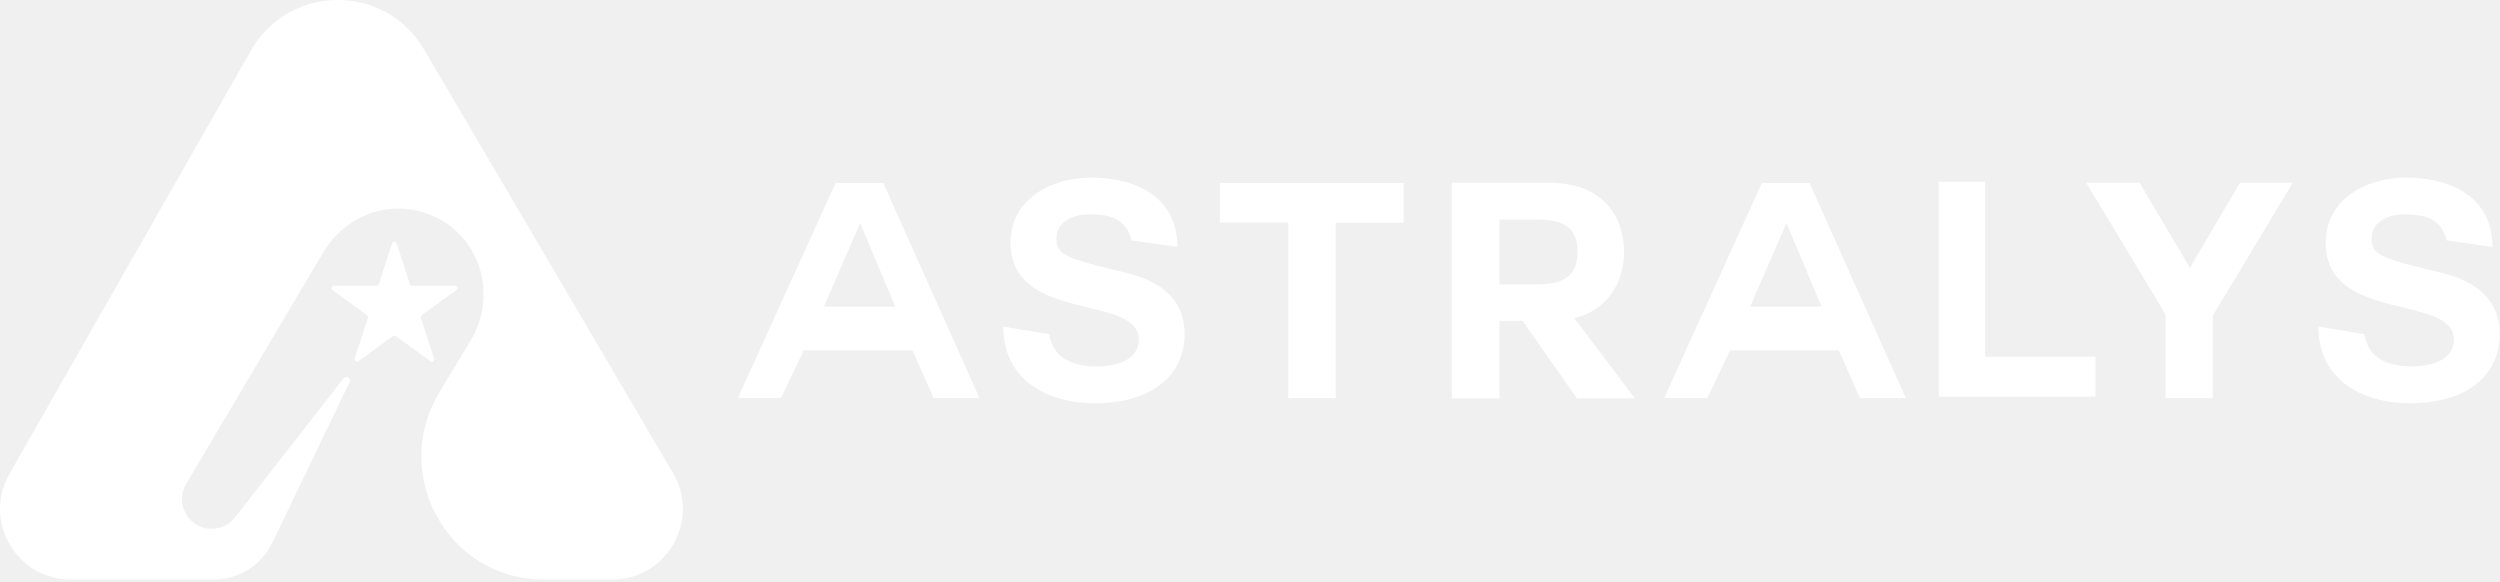
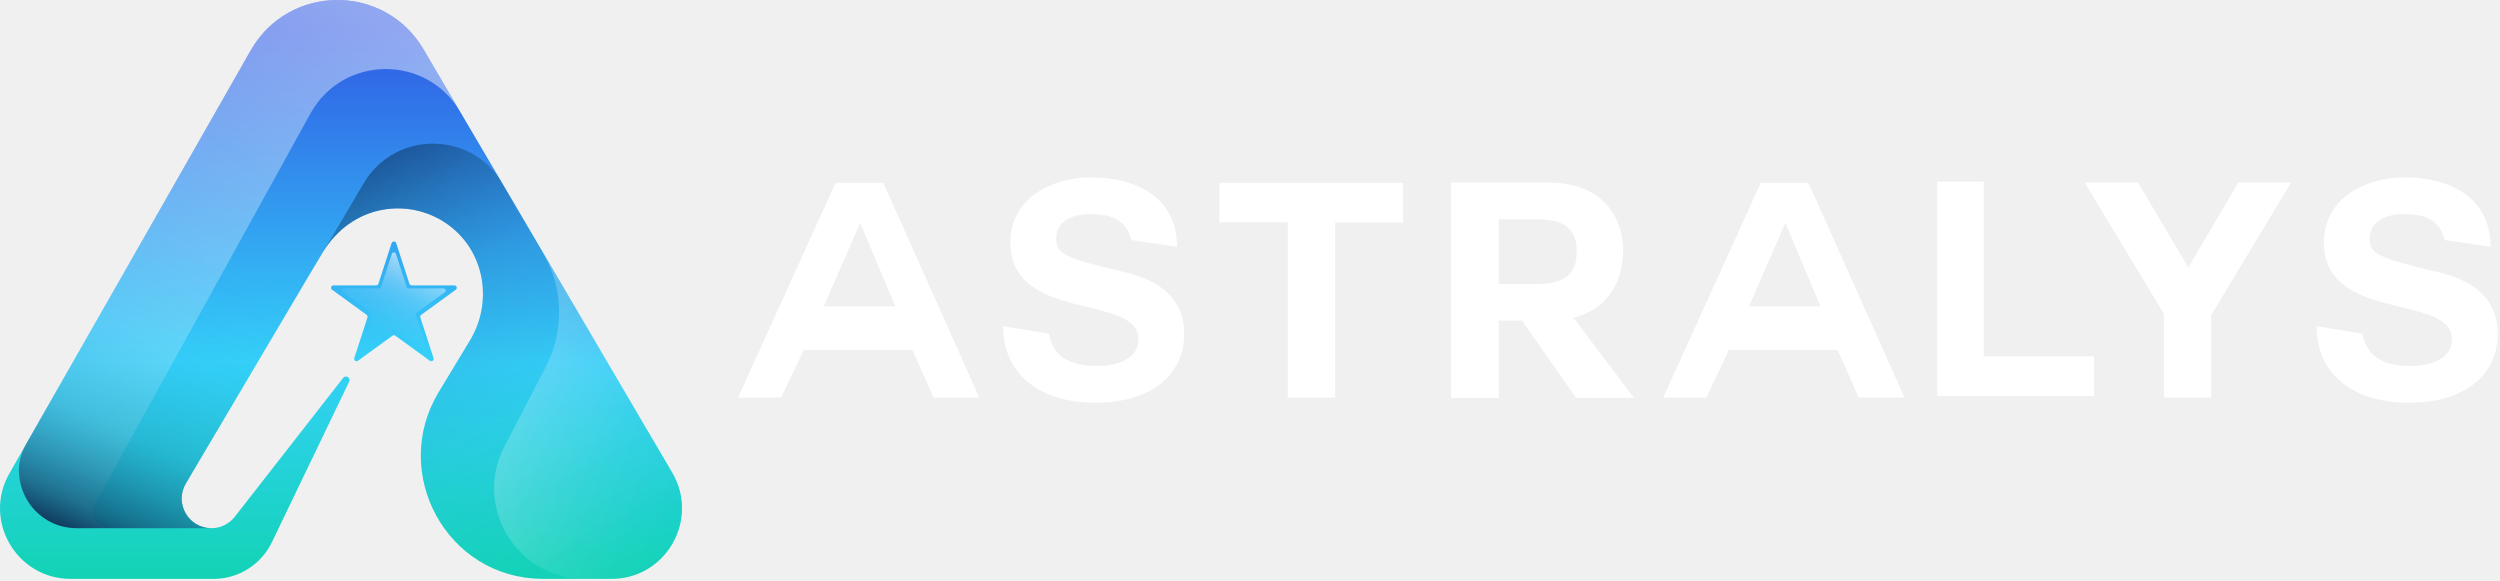
- <svg xmlns="http://www.w3.org/2000/svg" width="826" height="192" viewBox="0 0 826 192" fill="none">
-   <path d="M243.787 131.53L276.08 60.466H291.829L323.624 131.53H308.476L301.501 115.781H265.523L258.05 131.53H243.801H243.787ZM284.148 73.823L272.188 101.332H295.811L284.252 73.823H284.155H284.148Z" fill="white" />
-   <path d="M346.638 110.402C348.235 119.77 356.607 121.063 362.387 121.063C367.869 121.063 376.241 119.466 376.241 112.193C376.241 97.045 333.883 106.807 333.883 80.204C333.883 65.555 347.634 58.676 360.493 58.676C375.343 58.676 388.997 65.154 388.997 81.601L373.849 79.409C371.955 71.141 364.682 70.837 359.794 70.837C354.907 70.837 349.03 72.931 349.03 78.911C349.03 84.193 352.418 85.389 370.261 89.676C375.543 90.969 391.389 94.259 391.389 110.402C391.389 123.462 381.226 133.223 361.785 133.223C345.836 133.223 331.491 125.453 331.491 107.906L346.638 110.395V110.402Z" fill="white" />
-   <path d="M425.666 73.526H403.045V60.473H463.738V73.629H441.311V131.536H425.666V73.533V73.526Z" fill="white" />
-   <path d="M520.241 105.224L540.173 131.633H521.036L503.096 106.019H495.422V131.633H479.673V60.377H511.766C529.706 60.377 536.578 71.638 536.578 83.198C536.578 92.863 531.497 102.631 519.633 105.224H520.235H520.241ZM495.429 72.537V93.962H507.59C515.063 93.962 521.244 92.268 521.244 83.198C521.244 74.127 515.063 72.537 507.59 72.537H495.429Z" fill="white" />
-   <path d="M549.838 131.53L582.131 60.466H597.88L629.675 131.53H614.528L607.552 115.781H571.574L564.101 131.53H549.852H549.838ZM590.199 73.823L578.239 101.332H601.862L590.303 73.823H590.206H590.199Z" fill="white" />
-   <path d="M640.528 131.031V60.072H655.876V117.875H692.351V131.031H640.528Z" fill="white" />
-   <path d="M715.477 103.827L689.269 60.377H706.912L723.552 88.48L740.096 60.377H757.539L731.13 104.228V131.537H715.484V103.827H715.477Z" fill="white" />
-   <path d="M781.155 110.402C782.752 119.77 791.124 121.063 796.904 121.063C802.386 121.063 810.759 119.466 810.759 112.193C810.759 97.045 768.4 106.807 768.4 80.204C768.4 65.555 782.151 58.676 795.01 58.676C809.86 58.676 823.514 65.154 823.514 81.601L808.367 79.409C806.472 71.141 799.199 70.837 794.311 70.837C789.424 70.837 783.547 72.931 783.547 78.911C783.547 84.193 786.935 85.389 804.778 89.676C810.06 90.969 825.906 94.259 825.906 110.402C825.906 123.462 815.743 133.223 796.303 133.223C780.36 133.223 766.008 125.453 766.008 107.906L781.155 110.395V110.402Z" fill="white" />
-   <path d="M202.264 191.479H179.74C179.519 191.479 179.298 191.479 179.077 191.458C147.772 191.147 128.933 156.476 145.138 129.673L155.467 112.603C162.961 100.235 160.521 83.92 149.128 74.987C142.767 70.023 134.72 67.963 126.714 69.36C118.425 70.777 111.304 76.011 106.962 83.194L105.967 84.853L102.731 90.238L61.493 159.919C57.628 166.452 62.336 174.714 69.927 174.714C72.948 174.714 75.797 173.324 77.656 170.946L113.509 125.006C113.731 124.716 114.076 124.55 114.443 124.55C115.314 124.55 115.888 125.462 115.507 126.244L89.942 179.36C86.374 186.771 78.873 191.486 70.653 191.486H23.372C5.459 191.486 -5.782 172.135 3.109 156.594L82.938 16.645C95.528 -5.388 127.205 -5.589 140.064 16.292L165.471 59.474L222.376 156.324C231.508 171.866 220.315 191.486 202.271 191.486L202.264 191.479ZM129.542 80.421L125.179 93.854C125.076 94.179 124.771 94.4 124.426 94.4H110.302C109.534 94.4 109.216 95.382 109.838 95.831L121.266 104.134C121.543 104.335 121.66 104.694 121.557 105.019L117.194 118.452C116.959 119.185 117.796 119.787 118.411 119.337L129.839 111.034C130.116 110.834 130.496 110.834 130.772 111.034L142.2 119.337C142.822 119.787 143.659 119.178 143.417 118.452L139.055 105.019C138.951 104.694 139.062 104.335 139.345 104.134L150.773 95.831C151.395 95.382 151.077 94.4 150.31 94.4H136.186C135.84 94.4 135.536 94.179 135.432 93.854L131.07 80.421C130.835 79.689 129.798 79.689 129.562 80.421H129.542Z" fill="white" />
+ <svg xmlns="http://www.w3.org/2000/svg" width="827" height="192" viewBox="0 0 827 192" fill="none">
+   <path d="M244.133 131.534L276.426 60.47H292.174L323.969 131.534H308.822L301.846 115.785H265.869L258.395 131.534H244.147H244.133ZM284.494 73.827L272.533 101.336H296.157L284.597 73.827H284.5H284.494Z" fill="white" />
+   <path d="M346.984 110.406C348.581 119.774 356.953 121.067 362.733 121.067C368.215 121.067 376.587 119.47 376.587 112.197C376.587 97.049 334.228 106.811 334.228 80.208C334.228 65.559 347.979 58.68 360.838 58.68C375.688 58.68 389.342 65.158 389.342 81.605L374.195 79.413C372.301 71.145 365.028 70.84 360.14 70.84C355.252 70.84 349.376 72.935 349.376 78.915C349.376 84.197 352.763 85.393 370.607 89.68C375.889 90.972 391.735 94.263 391.735 110.406C391.735 123.466 381.572 133.227 362.131 133.227C346.182 133.227 331.836 125.457 331.836 107.91L346.984 110.399V110.406Z" fill="white" />
+   <path d="M426.011 73.53H403.391V60.477H464.084V73.633H441.657V131.54H426.011V73.537V73.53Z" fill="white" />
+   <path d="M520.587 105.228L540.519 131.637H521.382L503.442 106.023H495.768V131.637H480.019V60.38H512.111C530.052 60.38 536.924 71.642 536.924 83.202C536.924 92.867 531.842 102.635 519.979 105.228H520.58H520.587ZM495.775 72.541V93.966H507.936C515.409 93.966 521.59 92.272 521.59 83.202C521.59 74.131 515.409 72.541 507.936 72.541H495.775Z" fill="white" />
+   <path d="M550.184 131.534L582.477 60.47H598.226L630.021 131.534H614.873L607.898 115.785H571.92L564.447 131.534H550.198H550.184ZM590.545 73.827L578.584 101.336H602.208L590.648 73.827H590.552H590.545Z" fill="white" />
+   <path d="M640.874 131.035V60.076H656.222V117.879H692.697V131.035H640.874Z" fill="white" />
+   <path d="M715.823 103.831L689.614 60.38H707.257L723.898 88.484L740.442 60.38H757.885L731.475 104.232V131.54H715.83V103.831H715.823Z" fill="white" />
+   <path d="M781.501 110.406C783.098 119.774 791.47 121.067 797.25 121.067C802.732 121.067 811.104 119.47 811.104 112.197C811.104 97.049 768.746 106.811 768.746 80.208C768.746 65.559 782.496 58.68 795.355 58.68C810.205 58.68 823.86 65.158 823.86 81.605L808.712 79.413C806.818 71.145 799.545 70.84 794.657 70.84C789.769 70.84 783.893 72.935 783.893 78.915C783.893 84.197 787.28 85.393 805.124 89.68C810.406 90.972 826.252 94.263 826.252 110.406C826.252 123.466 816.089 133.227 796.648 133.227C780.706 133.227 766.354 125.457 766.354 107.91L781.501 110.399V110.406Z" fill="white" />
+   <path d="M202.264 191.486H179.74C179.519 191.486 179.298 191.486 179.077 191.465C147.772 191.154 128.933 156.483 145.138 129.68L155.467 112.61C162.961 100.242 160.521 83.926 149.128 74.994C142.767 70.03 134.72 67.97 126.714 69.367C118.425 70.784 111.304 76.017 106.962 83.201L105.967 84.86L102.731 90.245L61.493 159.926C57.628 166.459 62.336 174.721 69.927 174.721C72.948 174.721 75.797 173.331 77.656 170.953L113.509 125.013C113.731 124.723 114.076 124.557 114.443 124.557C115.314 124.557 115.888 125.469 115.507 126.251L89.942 179.367C86.374 186.778 78.873 191.493 70.653 191.493H23.372C5.459 191.493 -5.782 172.142 3.109 156.601L82.938 16.652C95.528 -5.382 127.205 -5.582 140.064 16.299L165.471 59.48L222.376 156.331C231.508 171.872 220.315 191.493 202.271 191.493L202.264 191.486ZM129.542 80.428L125.179 93.861C125.076 94.186 124.771 94.407 124.426 94.407H110.302C109.534 94.407 109.216 95.389 109.838 95.838L121.266 104.141C121.543 104.342 121.66 104.701 121.557 105.026L117.194 118.459C116.959 119.192 117.796 119.793 118.411 119.344L129.839 111.041C130.116 110.84 130.496 110.84 130.772 111.041L142.2 119.344C142.822 119.793 143.659 119.185 143.417 118.459L139.055 105.026C138.951 104.701 139.062 104.342 139.345 104.141L150.773 95.838C151.395 95.389 151.077 94.407 150.31 94.407H136.186C135.84 94.407 135.536 94.186 135.432 93.861L131.07 80.428C130.835 79.695 129.798 79.695 129.562 80.428H129.542Z" fill="url(#paint0_linear_5285_6451)" />
+   <path d="M130.959 83.948L134.526 94.926C134.623 95.216 134.886 95.41 135.19 95.41H146.736C147.413 95.41 147.696 96.274 147.143 96.675L137.803 103.464C137.561 103.644 137.458 103.955 137.548 104.245L141.115 115.224C141.322 115.867 140.589 116.406 140.043 116.005L130.703 109.216C130.461 109.036 130.129 109.036 129.881 109.216L120.54 116.005C119.994 116.406 119.255 115.867 119.469 115.224L123.036 104.245C123.133 103.955 123.029 103.644 122.78 103.464L113.44 96.675C112.894 96.274 113.178 95.41 113.848 95.41H125.394C125.698 95.41 125.968 95.216 126.057 94.926L129.625 83.948C129.832 83.305 130.745 83.305 130.952 83.948H130.959Z" fill="url(#paint1_linear_5285_6451)" />
+   <path d="M202.265 191.479H179.734C179.512 191.479 179.298 191.479 179.077 191.479C147.759 191.154 128.92 156.483 145.139 129.693L155.467 112.631C162.969 100.256 160.514 83.94 149.128 75.008C142.774 70.037 134.72 67.984 126.707 69.366C118.432 70.784 111.311 76.031 106.97 83.207L105.981 84.866L120.326 60.6C130.42 43.545 154.776 43.178 165.464 59.487L222.383 156.331C231.515 171.879 220.309 191.486 202.278 191.486L202.265 191.479Z" fill="url(#paint2_linear_5285_6451)" />
+   <path opacity="0.6" d="M152.163 36.867C140.991 17.869 113.371 18.249 102.704 37.53L74.663 88.296L31.371 166.639C29.352 170.275 31.993 174.728 36.134 174.728H25.335C13.963 174.728 5.874 165.153 6.268 154.907C6.379 151.934 7.402 149.058 8.881 146.459L48.786 76.474L82.924 16.645C95.514 -5.388 127.191 -5.589 140.05 16.292L152.156 36.867H152.163Z" fill="url(#paint3_linear_5285_6451)" />
+   <path d="M28.44 112.175L8.881 146.466C7.402 149.058 6.393 151.934 6.275 154.914C5.881 165.153 13.956 174.721 25.342 174.721H69.927C62.336 174.721 57.628 166.459 61.493 159.926L97.664 98.797L48.793 76.488L28.44 112.175Z" fill="url(#paint4_linear_5285_6451)" />
+   <path opacity="0.5" d="M222.376 156.324L179.554 83.463C186.385 95.085 186.765 109.41 180.55 121.377L166.847 147.765C156.581 167.531 170.733 191.106 192.876 191.479H202.279C220.309 191.479 231.516 171.873 222.383 156.324H222.376Z" fill="url(#paint5_linear_5285_6451)" />
+   <defs>
+     <linearGradient id="paint0_linear_5285_6451" x1="112.804" y1="9.227" x2="112.804" y2="230.056" gradientUnits="userSpaceOnUse">
+       <stop stop-color="#3059E4" />
+       <stop offset="0.5" stop-color="#34D1F9" />
+       <stop offset="1" stop-color="#00D490" />
+     </linearGradient>
+     <linearGradient id="paint1_linear_5285_6451" x1="121.909" y1="116.807" x2="139.552" y2="79.696" gradientUnits="userSpaceOnUse">
+       <stop stop-color="white" stop-opacity="0" />
+       <stop offset="0.19" stop-color="white" stop-opacity="0.01" />
+       <stop offset="0.32" stop-color="white" stop-opacity="0.05" />
+       <stop offset="0.44" stop-color="white" stop-opacity="0.11" />
+       <stop offset="0.55" stop-color="white" stop-opacity="0.19" />
+       <stop offset="0.65" stop-color="white" stop-opacity="0.31" />
+       <stop offset="0.74" stop-color="white" stop-opacity="0.44" />
+       <stop offset="0.83" stop-color="white" stop-opacity="0.61" />
+       <stop offset="0.92" stop-color="white" stop-opacity="0.79" />
+       <stop offset="1" stop-color="white" />
+     </linearGradient>
+     <linearGradient id="paint2_linear_5285_6451" x1="208.369" y1="207.559" x2="105.421" y2="26.095" gradientUnits="userSpaceOnUse">
+       <stop stop-color="#33AEF3" stop-opacity="0" />
+       <stop offset="0.35" stop-color="#2FA2E5" stop-opacity="0.07" />
+       <stop offset="0.62" stop-color="#247CB8" stop-opacity="0.29" />
+       <stop offset="0.85" stop-color="#113D6D" stop-opacity="0.67" />
+       <stop offset="1" stop-color="#00052B" />
+     </linearGradient>
+     <linearGradient id="paint3_linear_5285_6451" x1="-35.558" y1="257.793" x2="163.812" y2="-43.15" gradientUnits="userSpaceOnUse">
+       <stop stop-color="white" stop-opacity="0" />
+       <stop offset="0.08" stop-color="white" stop-opacity="0.04" />
+       <stop offset="0.22" stop-color="white" stop-opacity="0.13" />
+       <stop offset="0.4" stop-color="white" stop-opacity="0.29" />
+       <stop offset="0.6" stop-color="white" stop-opacity="0.5" />
+       <stop offset="0.83" stop-color="white" stop-opacity="0.78" />
+       <stop offset="1" stop-color="white" />
+     </linearGradient>
+     <linearGradient id="paint4_linear_5285_6451" x1="76.405" y1="76.094" x2="27.783" y2="186.916" gradientUnits="userSpaceOnUse">
+       <stop stop-color="#33AEF3" stop-opacity="0" />
+       <stop offset="0.35" stop-color="#2FA2E5" stop-opacity="0.07" />
+       <stop offset="0.62" stop-color="#247CB8" stop-opacity="0.29" />
+       <stop offset="0.85" stop-color="#113D6D" stop-opacity="0.67" />
+       <stop offset="1" stop-color="#00052B" />
+     </linearGradient>
+     <linearGradient id="paint5_linear_5285_6451" x1="227.305" y1="152.84" x2="123.23" y2="116.033" gradientUnits="userSpaceOnUse">
+       <stop stop-color="white" stop-opacity="0" />
+       <stop offset="0.08" stop-color="white" stop-opacity="0.04" />
+       <stop offset="0.22" stop-color="white" stop-opacity="0.13" />
+       <stop offset="0.4" stop-color="white" stop-opacity="0.29" />
+       <stop offset="0.6" stop-color="white" stop-opacity="0.5" />
+       <stop offset="0.83" stop-color="white" stop-opacity="0.78" />
+       <stop offset="1" stop-color="white" />
+     </linearGradient>
+   </defs>
</svg>
